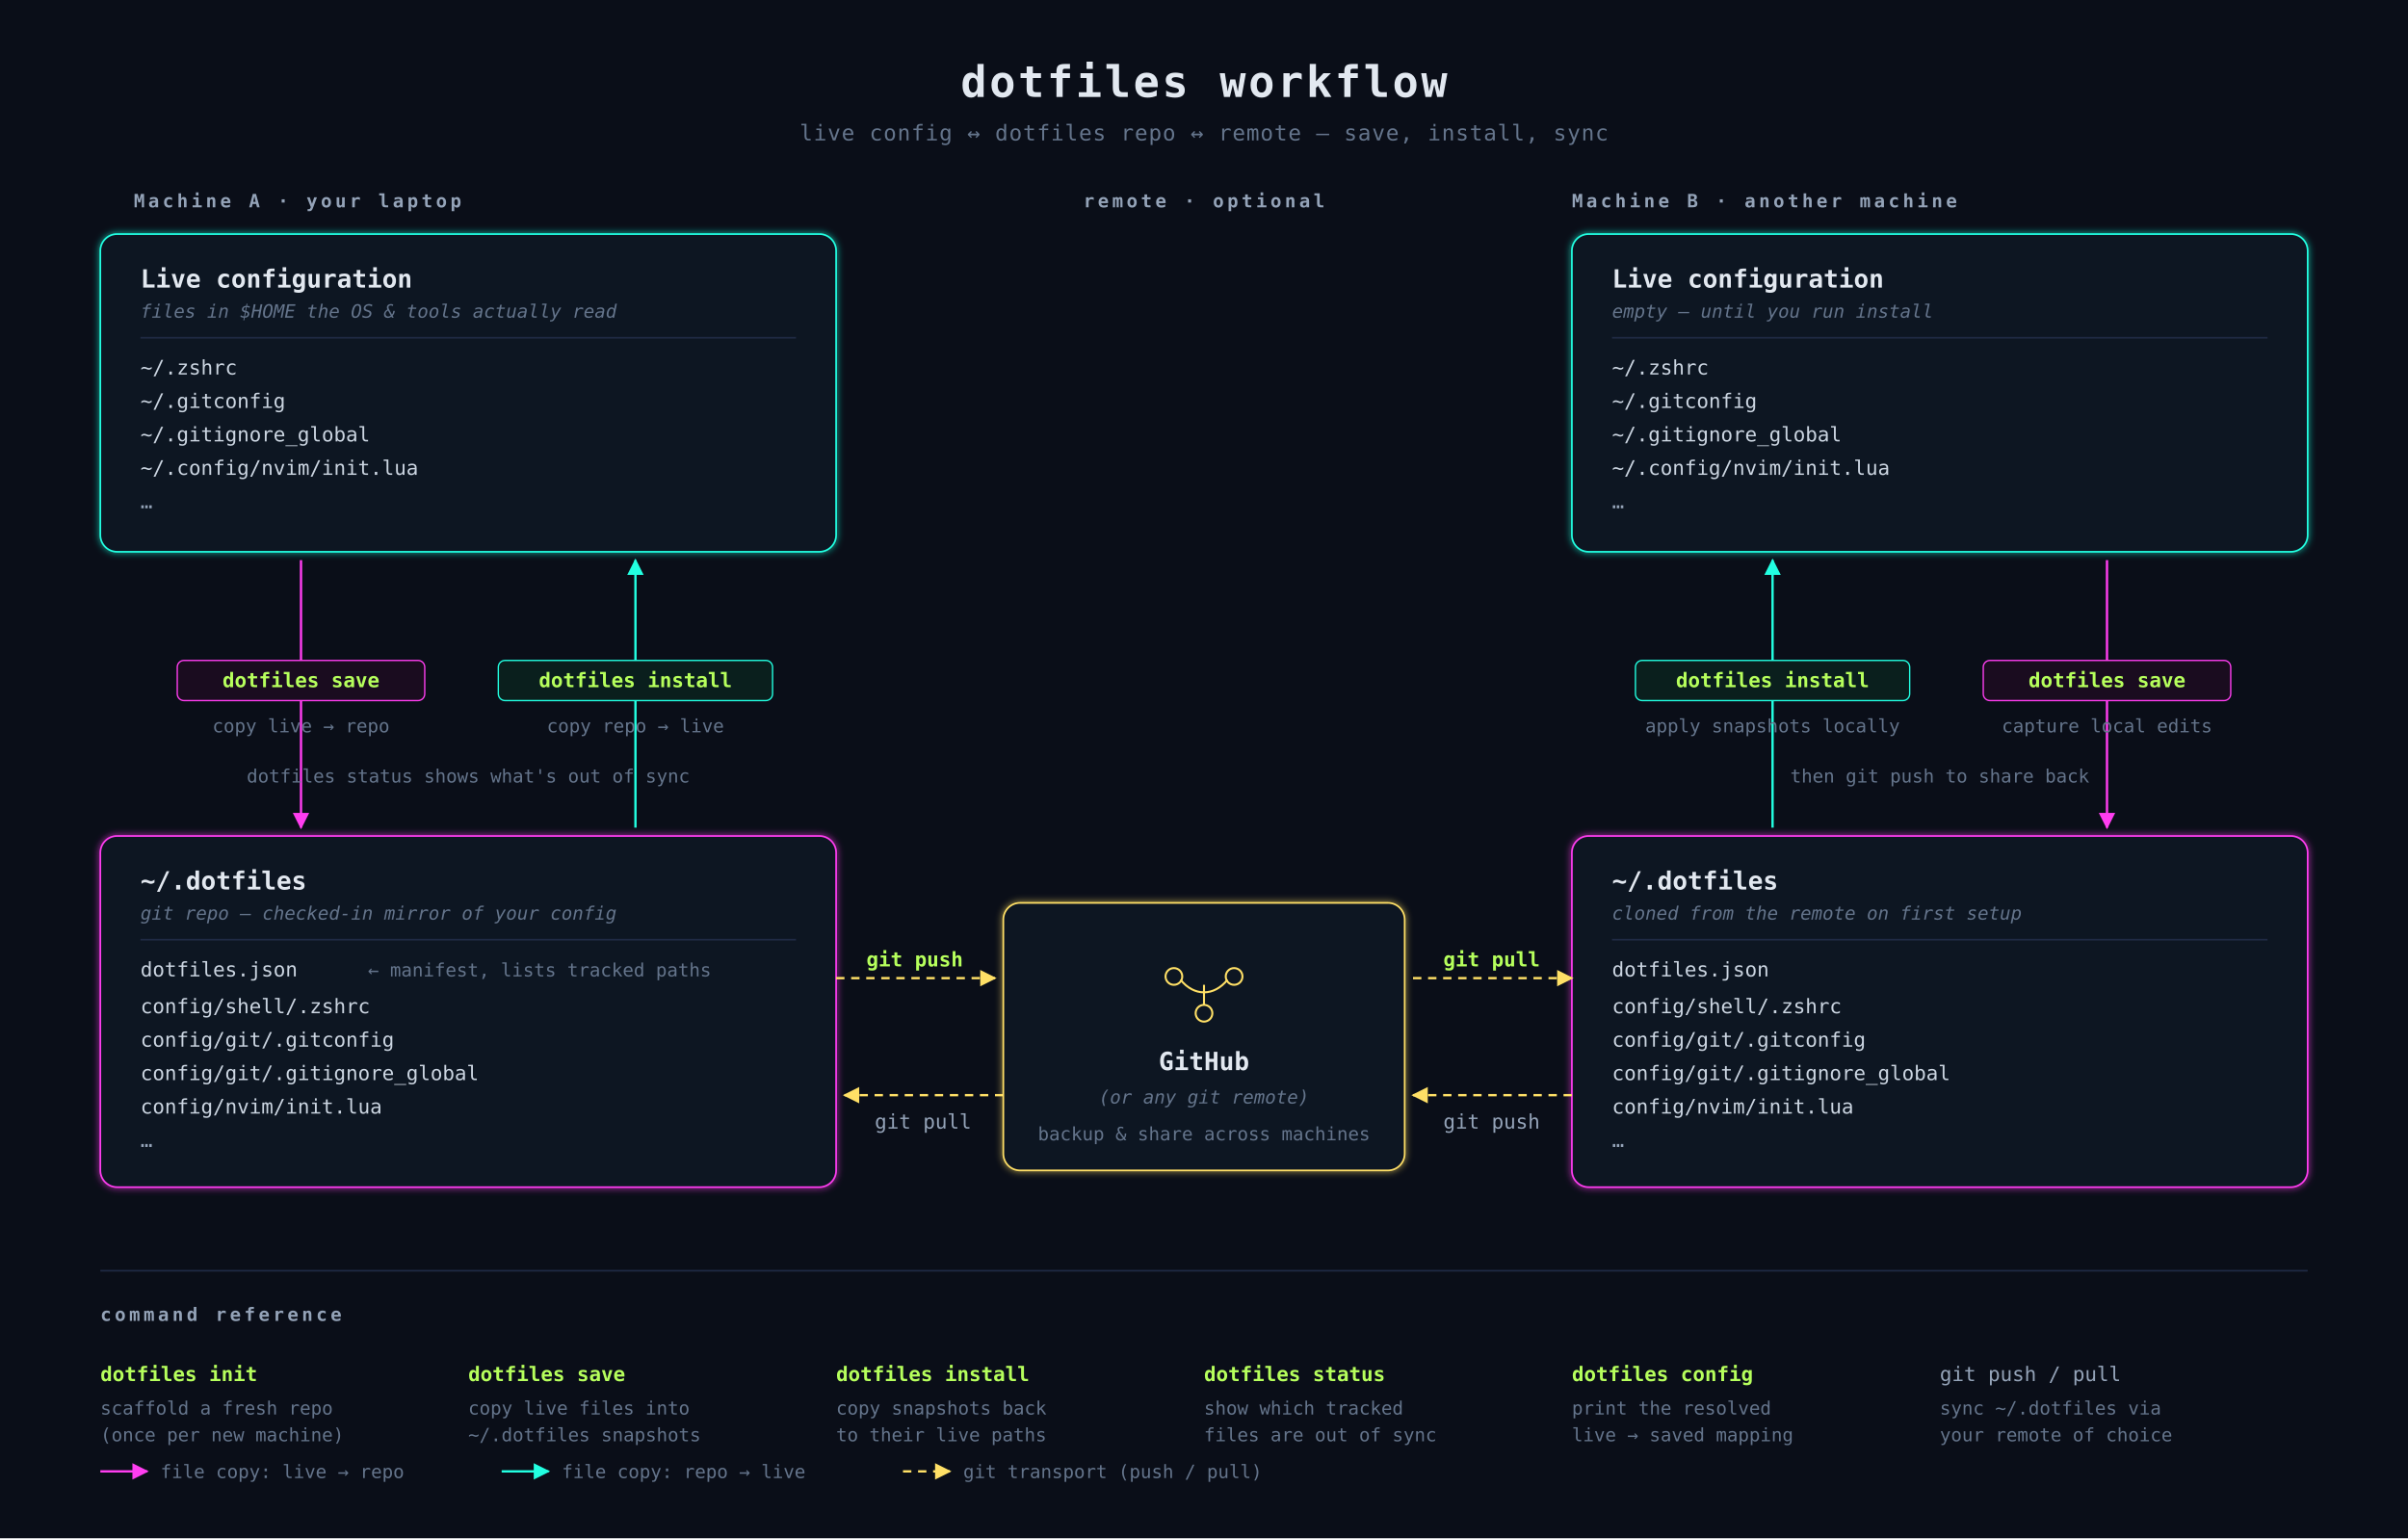
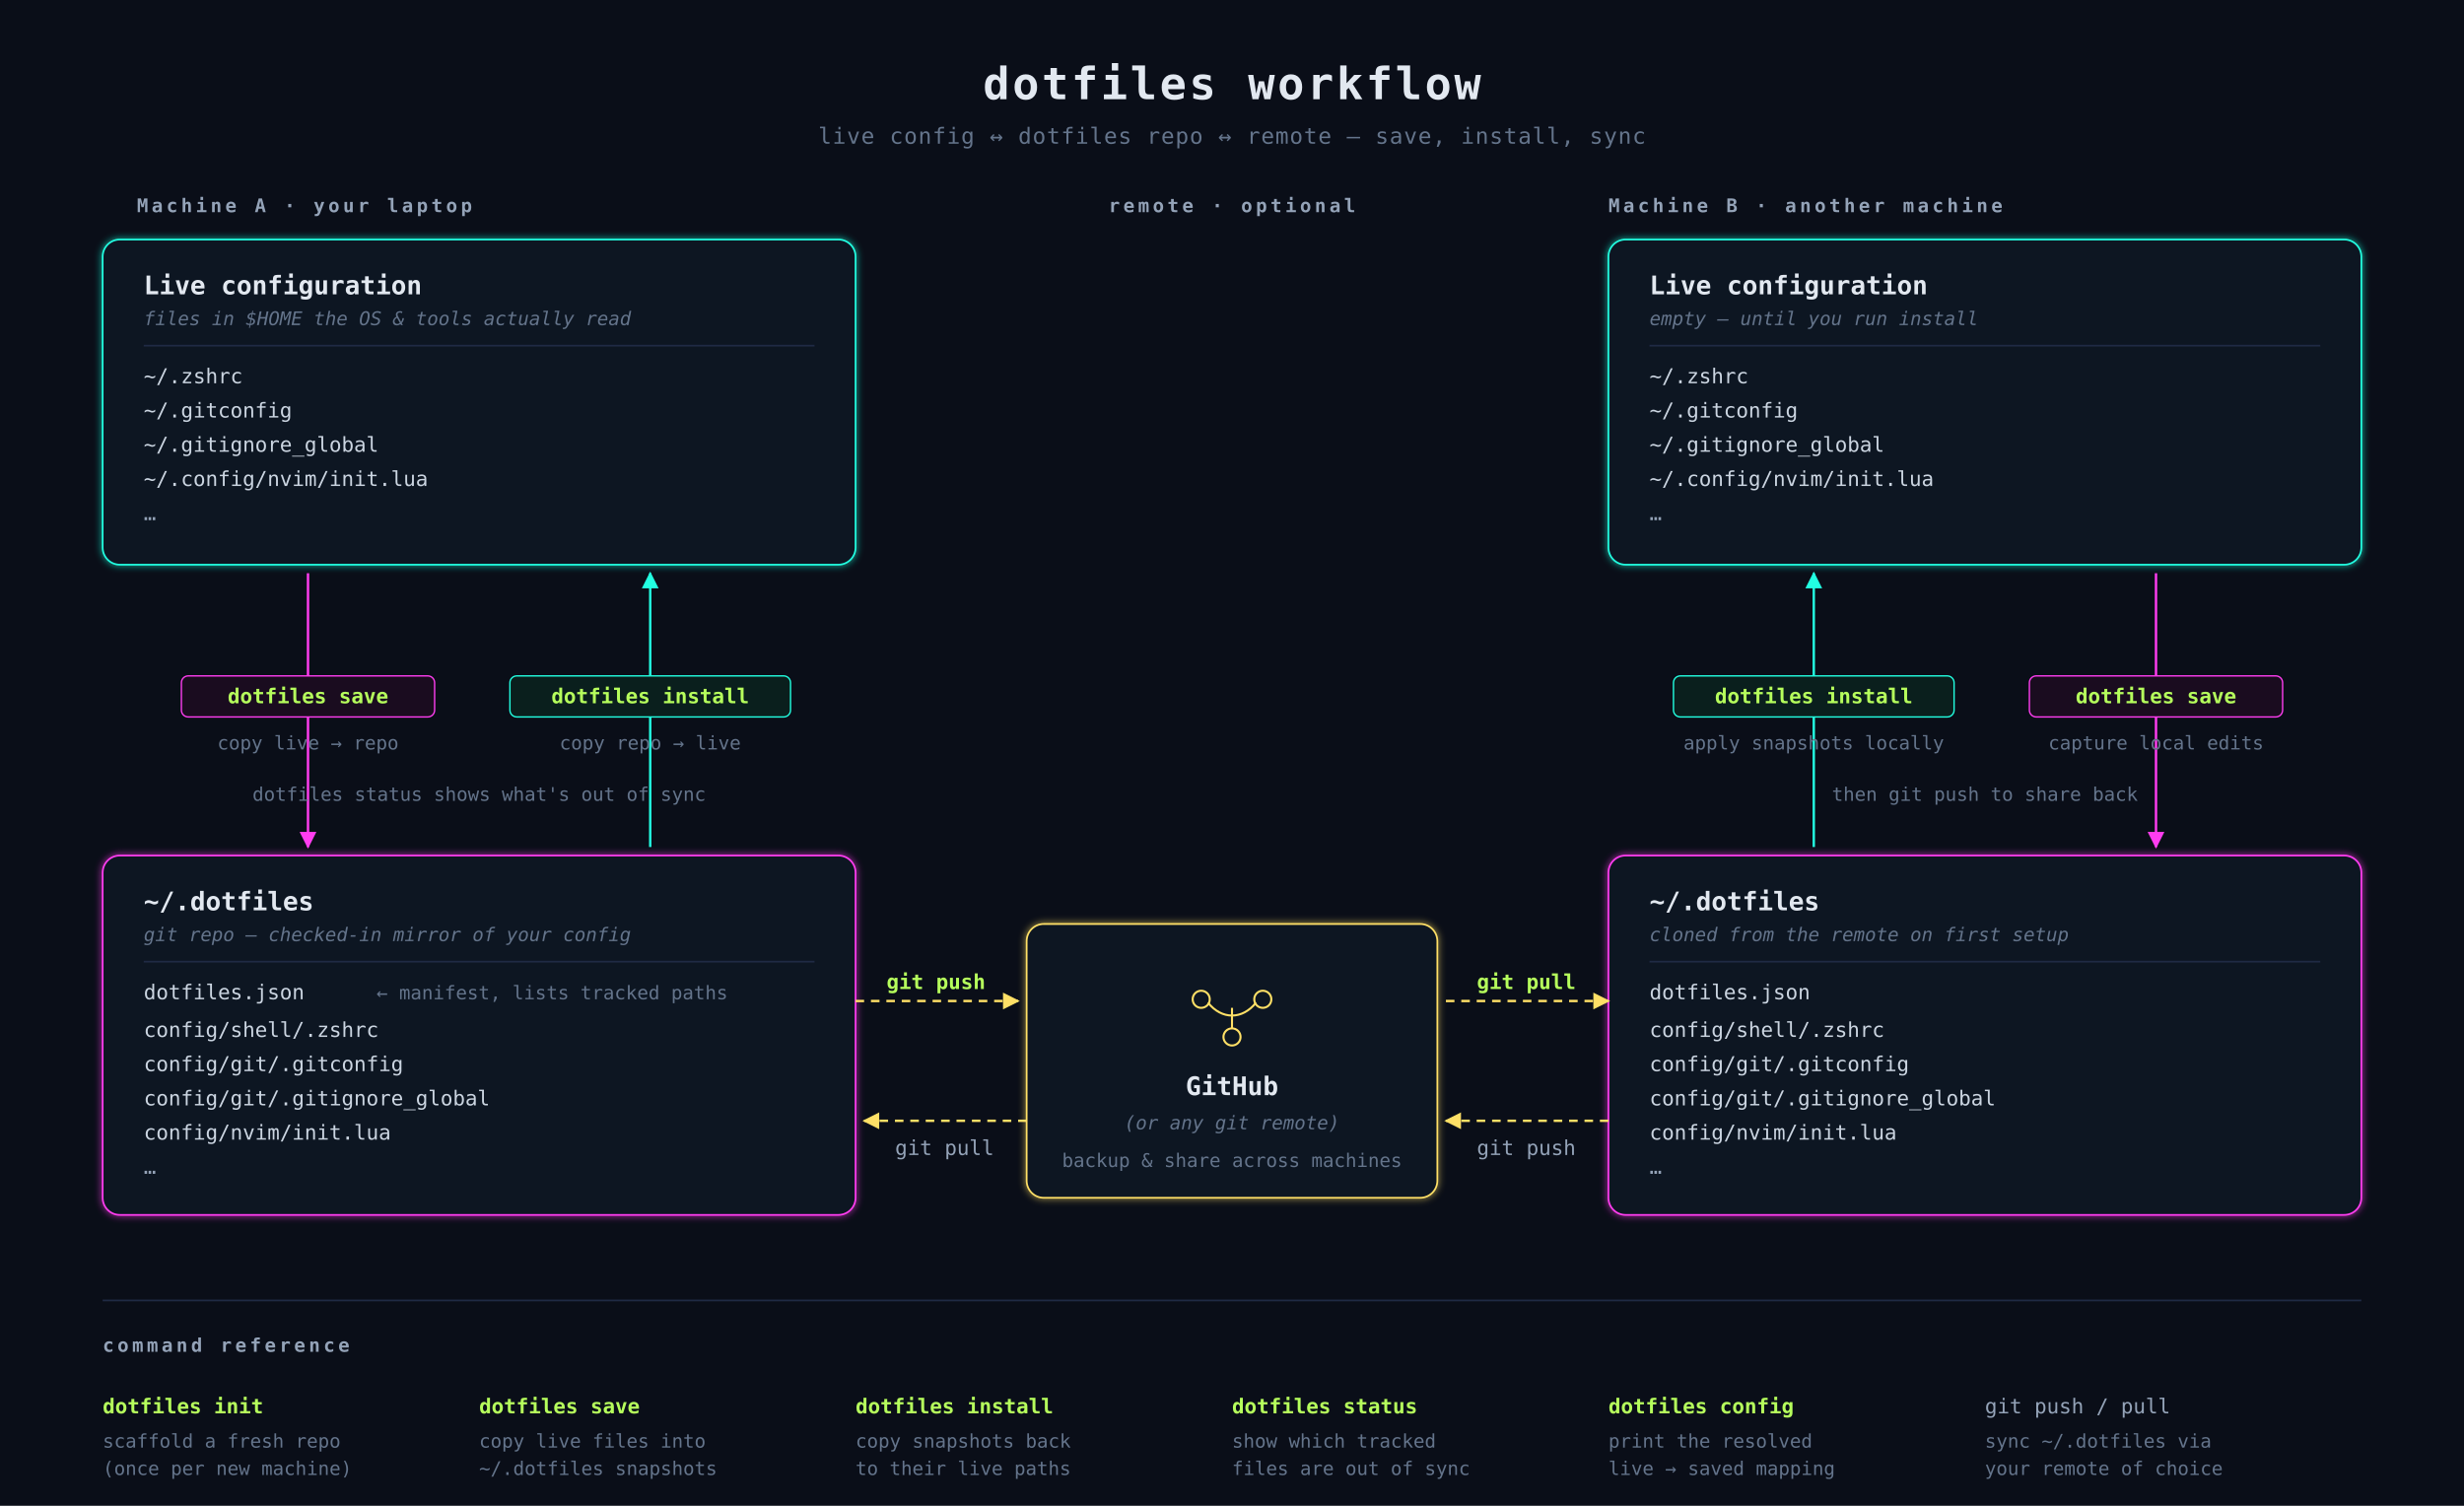
- <svg xmlns="http://www.w3.org/2000/svg" viewBox="0 0 1440 920" font-family="ui-monospace, 'JetBrains Mono', 'SF Mono', Menlo, Consolas, monospace">
+ <svg xmlns="http://www.w3.org/2000/svg" viewBox="0 0 1440 880" font-family="ui-monospace, 'JetBrains Mono', 'SF Mono', Menlo, Consolas, monospace">
  <defs>
    <style>
      .bg            { fill: #0a0e18; }
      .frame         { fill: none; stroke-width: 1; }
      .frame-cyan    { stroke: #22ffe1; }
      .frame-pink    { stroke: #ff3df0; }
      .frame-yellow  { stroke: #ffe066; }
      .frame-dim     { stroke: #1f2a44; }
      .panel-fill    { fill: #0e1424; }

      .title         { fill: #e2e8f0; font-size: 26px; font-weight: 600; letter-spacing: 0.06em; }
      .subtitle      { fill: #64748b; font-size: 13px; letter-spacing: 0.04em; }
      .header        { fill: #94a3b8; font-size: 11px; font-weight: 600; letter-spacing: 0.18em; text-transform: uppercase; }
      .box-title     { fill: #e2e8f0; font-size: 15px; font-weight: 600; }
      .box-sub       { fill: #64748b; font-size: 11px; font-style: italic; }
      .item          { fill: #94a3b8; font-size: 12px; }
      .item-key      { fill: #cbd5e1; font-size: 12px; }
      .note          { fill: #64748b; font-size: 11px; }
      .arrow-label   { fill: #e2e8f0; font-size: 12px; font-weight: 500; }
      .cmd           { fill: #b6ff5c; font-size: 12px; font-weight: 600; }
      .cmd-mute      { fill: #94a3b8; font-size: 12px; }

      .line-cyan     { stroke: #22ffe1; stroke-width: 1.4; fill: none; }
      .line-pink     { stroke: #ff3df0; stroke-width: 1.4; fill: none; }
      .line-yellow   { stroke: #ffe066; stroke-width: 1.4; fill: none; stroke-dasharray: 5 4; }
      .line-mirror   { stroke: #475569; stroke-width: 1; fill: none; stroke-dasharray: 2 4; }
      .divider       { stroke: #1f2a44; stroke-width: 1; }
    </style>
    <filter id="soft-glow" x="-50%" y="-50%" width="200%" height="200%">
      <feGaussianBlur stdDeviation="2.2" result="b" />
      <feMerge>
        <feMergeNode in="b" />
        <feMergeNode in="SourceGraphic" />
      </feMerge>
    </filter>
    <marker id="arr-cyan" viewBox="0 0 10 10" refX="9" refY="5" markerWidth="7" markerHeight="7" orient="auto">
      <path d="M0,0 L10,5 L0,10 z" fill="#22ffe1" />
    </marker>
    <marker id="arr-pink" viewBox="0 0 10 10" refX="9" refY="5" markerWidth="7" markerHeight="7" orient="auto">
      <path d="M0,0 L10,5 L0,10 z" fill="#ff3df0" />
    </marker>
    <marker id="arr-yellow" viewBox="0 0 10 10" refX="9" refY="5" markerWidth="7" markerHeight="7" orient="auto">
      <path d="M0,0 L10,5 L0,10 z" fill="#ffe066" />
    </marker>
  </defs>
-   <rect class="bg" width="1440" height="920" />
+   <rect class="bg" width="1440" height="880" />
  <g>
    <text class="title" x="720" y="58" text-anchor="middle">dotfiles workflow</text>
    <text class="subtitle" x="720" y="84" text-anchor="middle">
      live config ↔ dotfiles repo ↔ remote — save, install, sync
    </text>
  </g>
  <g>
    <text class="header" x="80" y="124">Machine A · your laptop</text>
    <rect class="frame frame-cyan panel-fill" x="60" y="140" width="440" height="190" rx="10" filter="url(#soft-glow)" />
    <text class="box-title" x="84" y="172">Live configuration</text>
    <text class="box-sub" x="84" y="190">files in $HOME the OS &amp; tools actually read</text>
    <line class="divider" x1="84" y1="202" x2="476" y2="202" />
    <g>
      <text class="item-key" x="84" y="224">~/.zshrc</text>
      <text class="item-key" x="84" y="244">~/.gitconfig</text>
      <text class="item-key" x="84" y="264">~/.gitignore_global</text>
      <text class="item-key" x="84" y="284">~/.config/nvim/init.lua</text>
      <text class="item" x="84" y="304">…</text>
    </g>
    <rect class="frame frame-pink panel-fill" x="60" y="500" width="440" height="210" rx="10" filter="url(#soft-glow)" />
    <text class="box-title" x="84" y="532">~/.dotfiles</text>
    <text class="box-sub" x="84" y="550">git repo — checked-in mirror of your config</text>
    <line class="divider" x1="84" y1="562" x2="476" y2="562" />
    <g>
      <text class="item-key" x="84" y="584">dotfiles.json</text>
      <text class="note" x="220" y="584">← manifest, lists tracked paths</text>
      <text class="item-key" x="84" y="606">config/shell/.zshrc</text>
      <text class="item-key" x="84" y="626">config/git/.gitconfig</text>
      <text class="item-key" x="84" y="646">config/git/.gitignore_global</text>
      <text class="item-key" x="84" y="666">config/nvim/init.lua</text>
      <text class="item" x="84" y="686">…</text>
    </g>
    <line class="line-pink" x1="180" y1="335" x2="180" y2="495" marker-end="url(#arr-pink)" />
    <rect x="106" y="395" width="148" height="24" rx="4" fill="#1a0c1f" stroke="#ff3df0" stroke-width="0.8" />
    <text class="cmd" x="180" y="411" text-anchor="middle">dotfiles save</text>
    <text class="note" x="180" y="438" text-anchor="middle">copy live → repo</text>
    <line class="line-cyan" x1="380" y1="495" x2="380" y2="335" marker-end="url(#arr-cyan)" />
    <rect x="298" y="395" width="164" height="24" rx="4" fill="#0a1f1d" stroke="#22ffe1" stroke-width="0.8" />
    <text class="cmd" x="380" y="411" text-anchor="middle">dotfiles install</text>
    <text class="note" x="380" y="438" text-anchor="middle">copy repo → live</text>
    <text class="note" x="280" y="468" text-anchor="middle">dotfiles status shows what's out of sync</text>
  </g>
  <g>
    <text class="header" x="720" y="124" text-anchor="middle">remote · optional</text>
    <rect class="frame frame-yellow panel-fill" x="600" y="540" width="240" height="160" rx="10" filter="url(#soft-glow)" />
    <g transform="translate(720,584)" stroke="#ffe066" fill="none" stroke-width="1.2">
      <circle cx="-18" cy="0" r="5" />
      <circle cx="18" cy="0" r="5" />
      <circle cx="0" cy="22" r="5" />
      <path d="M -14,2 C -6,12 6,12 14,2" />
      <path d="M 0,5 L 0,17" />
    </g>
    <text class="box-title" x="720" y="640" text-anchor="middle">GitHub</text>
    <text class="box-sub" x="720" y="660" text-anchor="middle">(or any git remote)</text>
    <text class="note" x="720" y="682" text-anchor="middle">backup &amp; share across machines</text>
  </g>
  <g>
    <line class="line-yellow" x1="500" y1="585" x2="595" y2="585" marker-end="url(#arr-yellow)" />
    <text class="cmd" x="547" y="578" text-anchor="middle">git push</text>
    <line class="line-yellow" x1="600" y1="655" x2="505" y2="655" marker-end="url(#arr-yellow)" />
    <text class="cmd-mute" x="552" y="675" text-anchor="middle">git pull</text>
  </g>
  <g>
    <text class="header" x="940" y="124">Machine B · another machine</text>
    <rect class="frame frame-cyan panel-fill" x="940" y="140" width="440" height="190" rx="10" filter="url(#soft-glow)" />
    <text class="box-title" x="964" y="172">Live configuration</text>
    <text class="box-sub" x="964" y="190">empty — until you run install</text>
    <line class="divider" x1="964" y1="202" x2="1356" y2="202" />
    <g>
      <text class="item-key" x="964" y="224">~/.zshrc</text>
      <text class="item-key" x="964" y="244">~/.gitconfig</text>
      <text class="item-key" x="964" y="264">~/.gitignore_global</text>
      <text class="item-key" x="964" y="284">~/.config/nvim/init.lua</text>
      <text class="item" x="964" y="304">…</text>
    </g>
    <rect class="frame frame-pink panel-fill" x="940" y="500" width="440" height="210" rx="10" filter="url(#soft-glow)" />
    <text class="box-title" x="964" y="532">~/.dotfiles</text>
    <text class="box-sub" x="964" y="550">cloned from the remote on first setup</text>
    <line class="divider" x1="964" y1="562" x2="1356" y2="562" />
    <g>
      <text class="item-key" x="964" y="584">dotfiles.json</text>
      <text class="item-key" x="964" y="606">config/shell/.zshrc</text>
      <text class="item-key" x="964" y="626">config/git/.gitconfig</text>
      <text class="item-key" x="964" y="646">config/git/.gitignore_global</text>
      <text class="item-key" x="964" y="666">config/nvim/init.lua</text>
      <text class="item" x="964" y="686">…</text>
    </g>
    <line class="line-cyan" x1="1060" y1="495" x2="1060" y2="335" marker-end="url(#arr-cyan)" />
    <rect x="978" y="395" width="164" height="24" rx="4" fill="#0a1f1d" stroke="#22ffe1" stroke-width="0.8" />
    <text class="cmd" x="1060" y="411" text-anchor="middle">dotfiles install</text>
    <text class="note" x="1060" y="438" text-anchor="middle">apply snapshots locally</text>
    <line class="line-pink" x1="1260" y1="335" x2="1260" y2="495" marker-end="url(#arr-pink)" />
    <rect x="1186" y="395" width="148" height="24" rx="4" fill="#1a0c1f" stroke="#ff3df0" stroke-width="0.8" />
    <text class="cmd" x="1260" y="411" text-anchor="middle">dotfiles save</text>
    <text class="note" x="1260" y="438" text-anchor="middle">capture local edits</text>
    <text class="note" x="1160" y="468" text-anchor="middle">then git push to share back</text>
  </g>
  <g>
    <line class="line-yellow" x1="845" y1="585" x2="940" y2="585" marker-end="url(#arr-yellow)" />
    <text class="cmd" x="892" y="578" text-anchor="middle">git pull</text>
    <line class="line-yellow" x1="940" y1="655" x2="845" y2="655" marker-end="url(#arr-yellow)" />
    <text class="cmd-mute" x="892" y="675" text-anchor="middle">git push</text>
  </g>
  <g transform="translate(0,760)">
    <line class="divider" x1="60" y1="0" x2="1380" y2="0" />
    <text class="header" x="60" y="30">command reference</text>
    <g transform="translate(60,52)">
      <text class="cmd" x="0" y="14">dotfiles init</text>
      <text class="note" x="0" y="34">scaffold a fresh repo</text>
      <text class="note" x="0" y="50">(once per new machine)</text>
    </g>
    <g transform="translate(280,52)">
      <text class="cmd" x="0" y="14">dotfiles save</text>
      <text class="note" x="0" y="34">copy live files into</text>
      <text class="note" x="0" y="50">~/.dotfiles snapshots</text>
    </g>
    <g transform="translate(500,52)">
      <text class="cmd" x="0" y="14">dotfiles install</text>
      <text class="note" x="0" y="34">copy snapshots back</text>
      <text class="note" x="0" y="50">to their live paths</text>
    </g>
    <g transform="translate(720,52)">
      <text class="cmd" x="0" y="14">dotfiles status</text>
      <text class="note" x="0" y="34">show which tracked</text>
      <text class="note" x="0" y="50">files are out of sync</text>
    </g>
    <g transform="translate(940,52)">
      <text class="cmd" x="0" y="14">dotfiles config</text>
      <text class="note" x="0" y="34">print the resolved</text>
      <text class="note" x="0" y="50">live → saved mapping</text>
    </g>
    <g transform="translate(1160,52)">
      <text class="cmd-mute" x="0" y="14">git push / pull</text>
      <text class="note" x="0" y="34">sync ~/.dotfiles via</text>
      <text class="note" x="0" y="50">your remote of choice</text>
    </g>
  </g>
-   <g transform="translate(60,880)">
-     <line class="line-pink" x1="0" y1="0" x2="28" y2="0" marker-end="url(#arr-pink)" />
-     <text class="note" x="36" y="4">file copy: live → repo</text>
-     <line class="line-cyan" x1="240" y1="0" x2="268" y2="0" marker-end="url(#arr-cyan)" />
-     <text class="note" x="276" y="4">file copy: repo → live</text>
-     <line class="line-yellow" x1="480" y1="0" x2="508" y2="0" marker-end="url(#arr-yellow)" />
-     <text class="note" x="516" y="4">git transport (push / pull)</text>
-   </g>
</svg>
